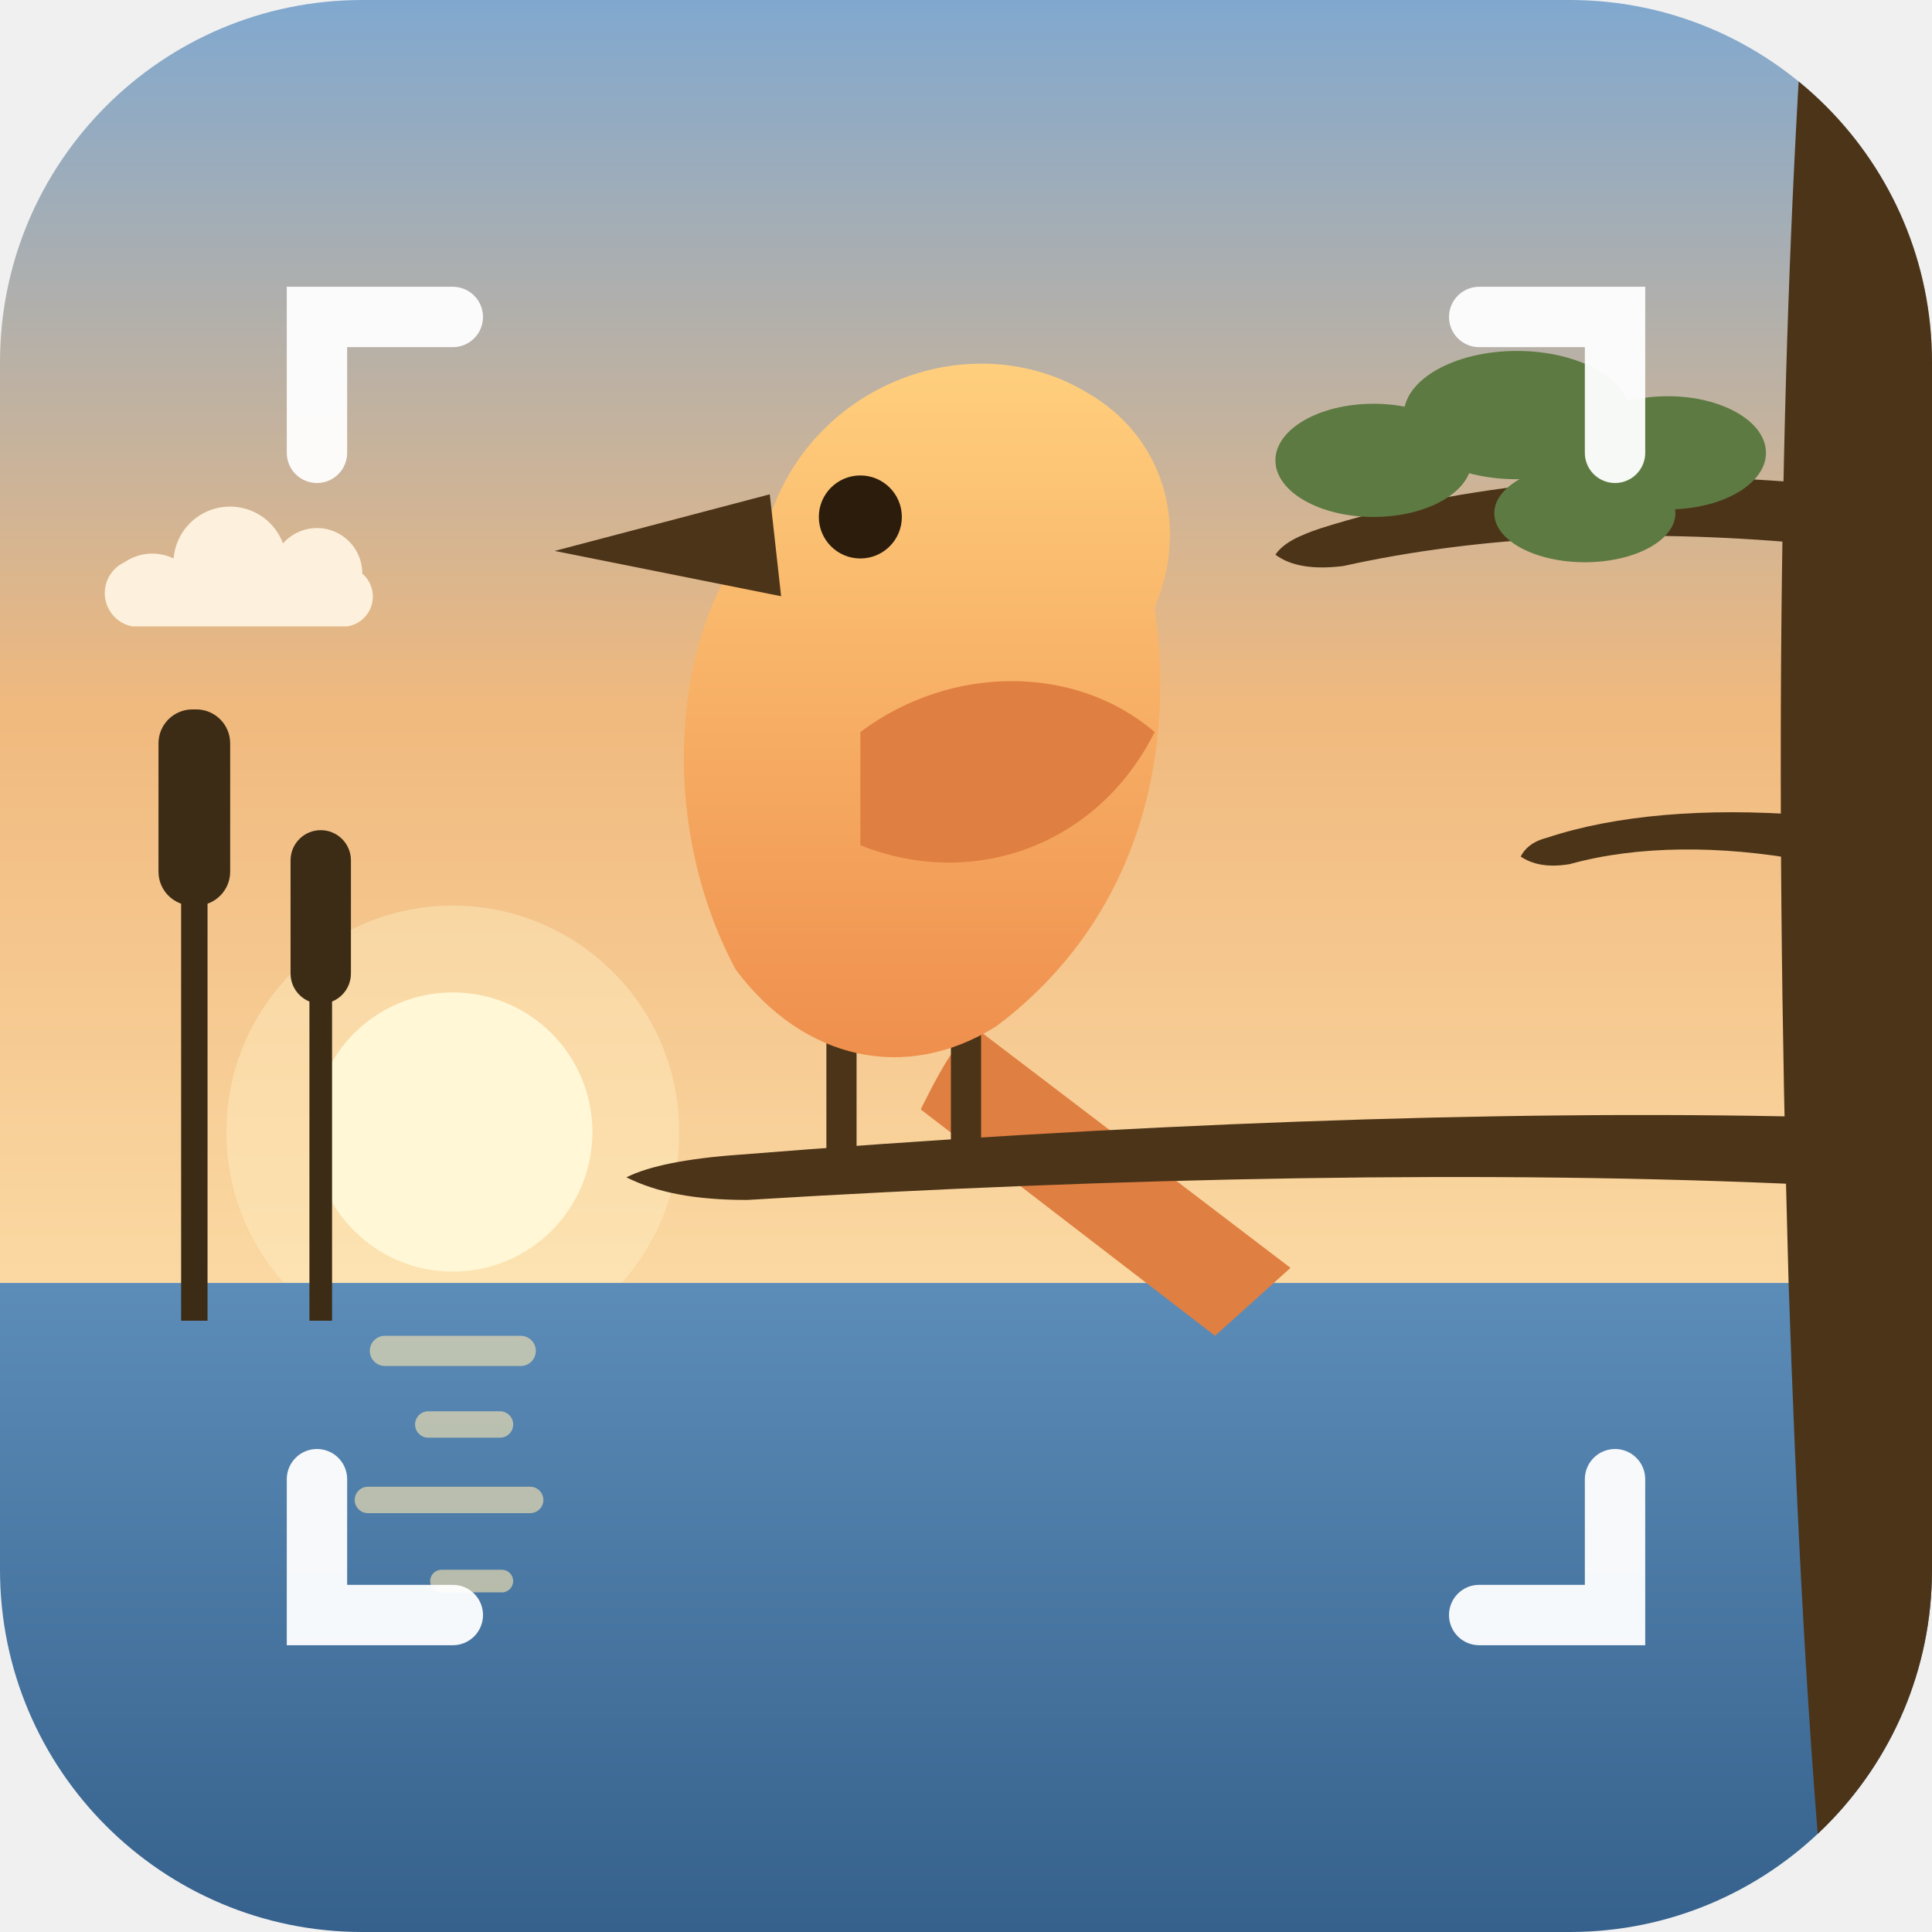
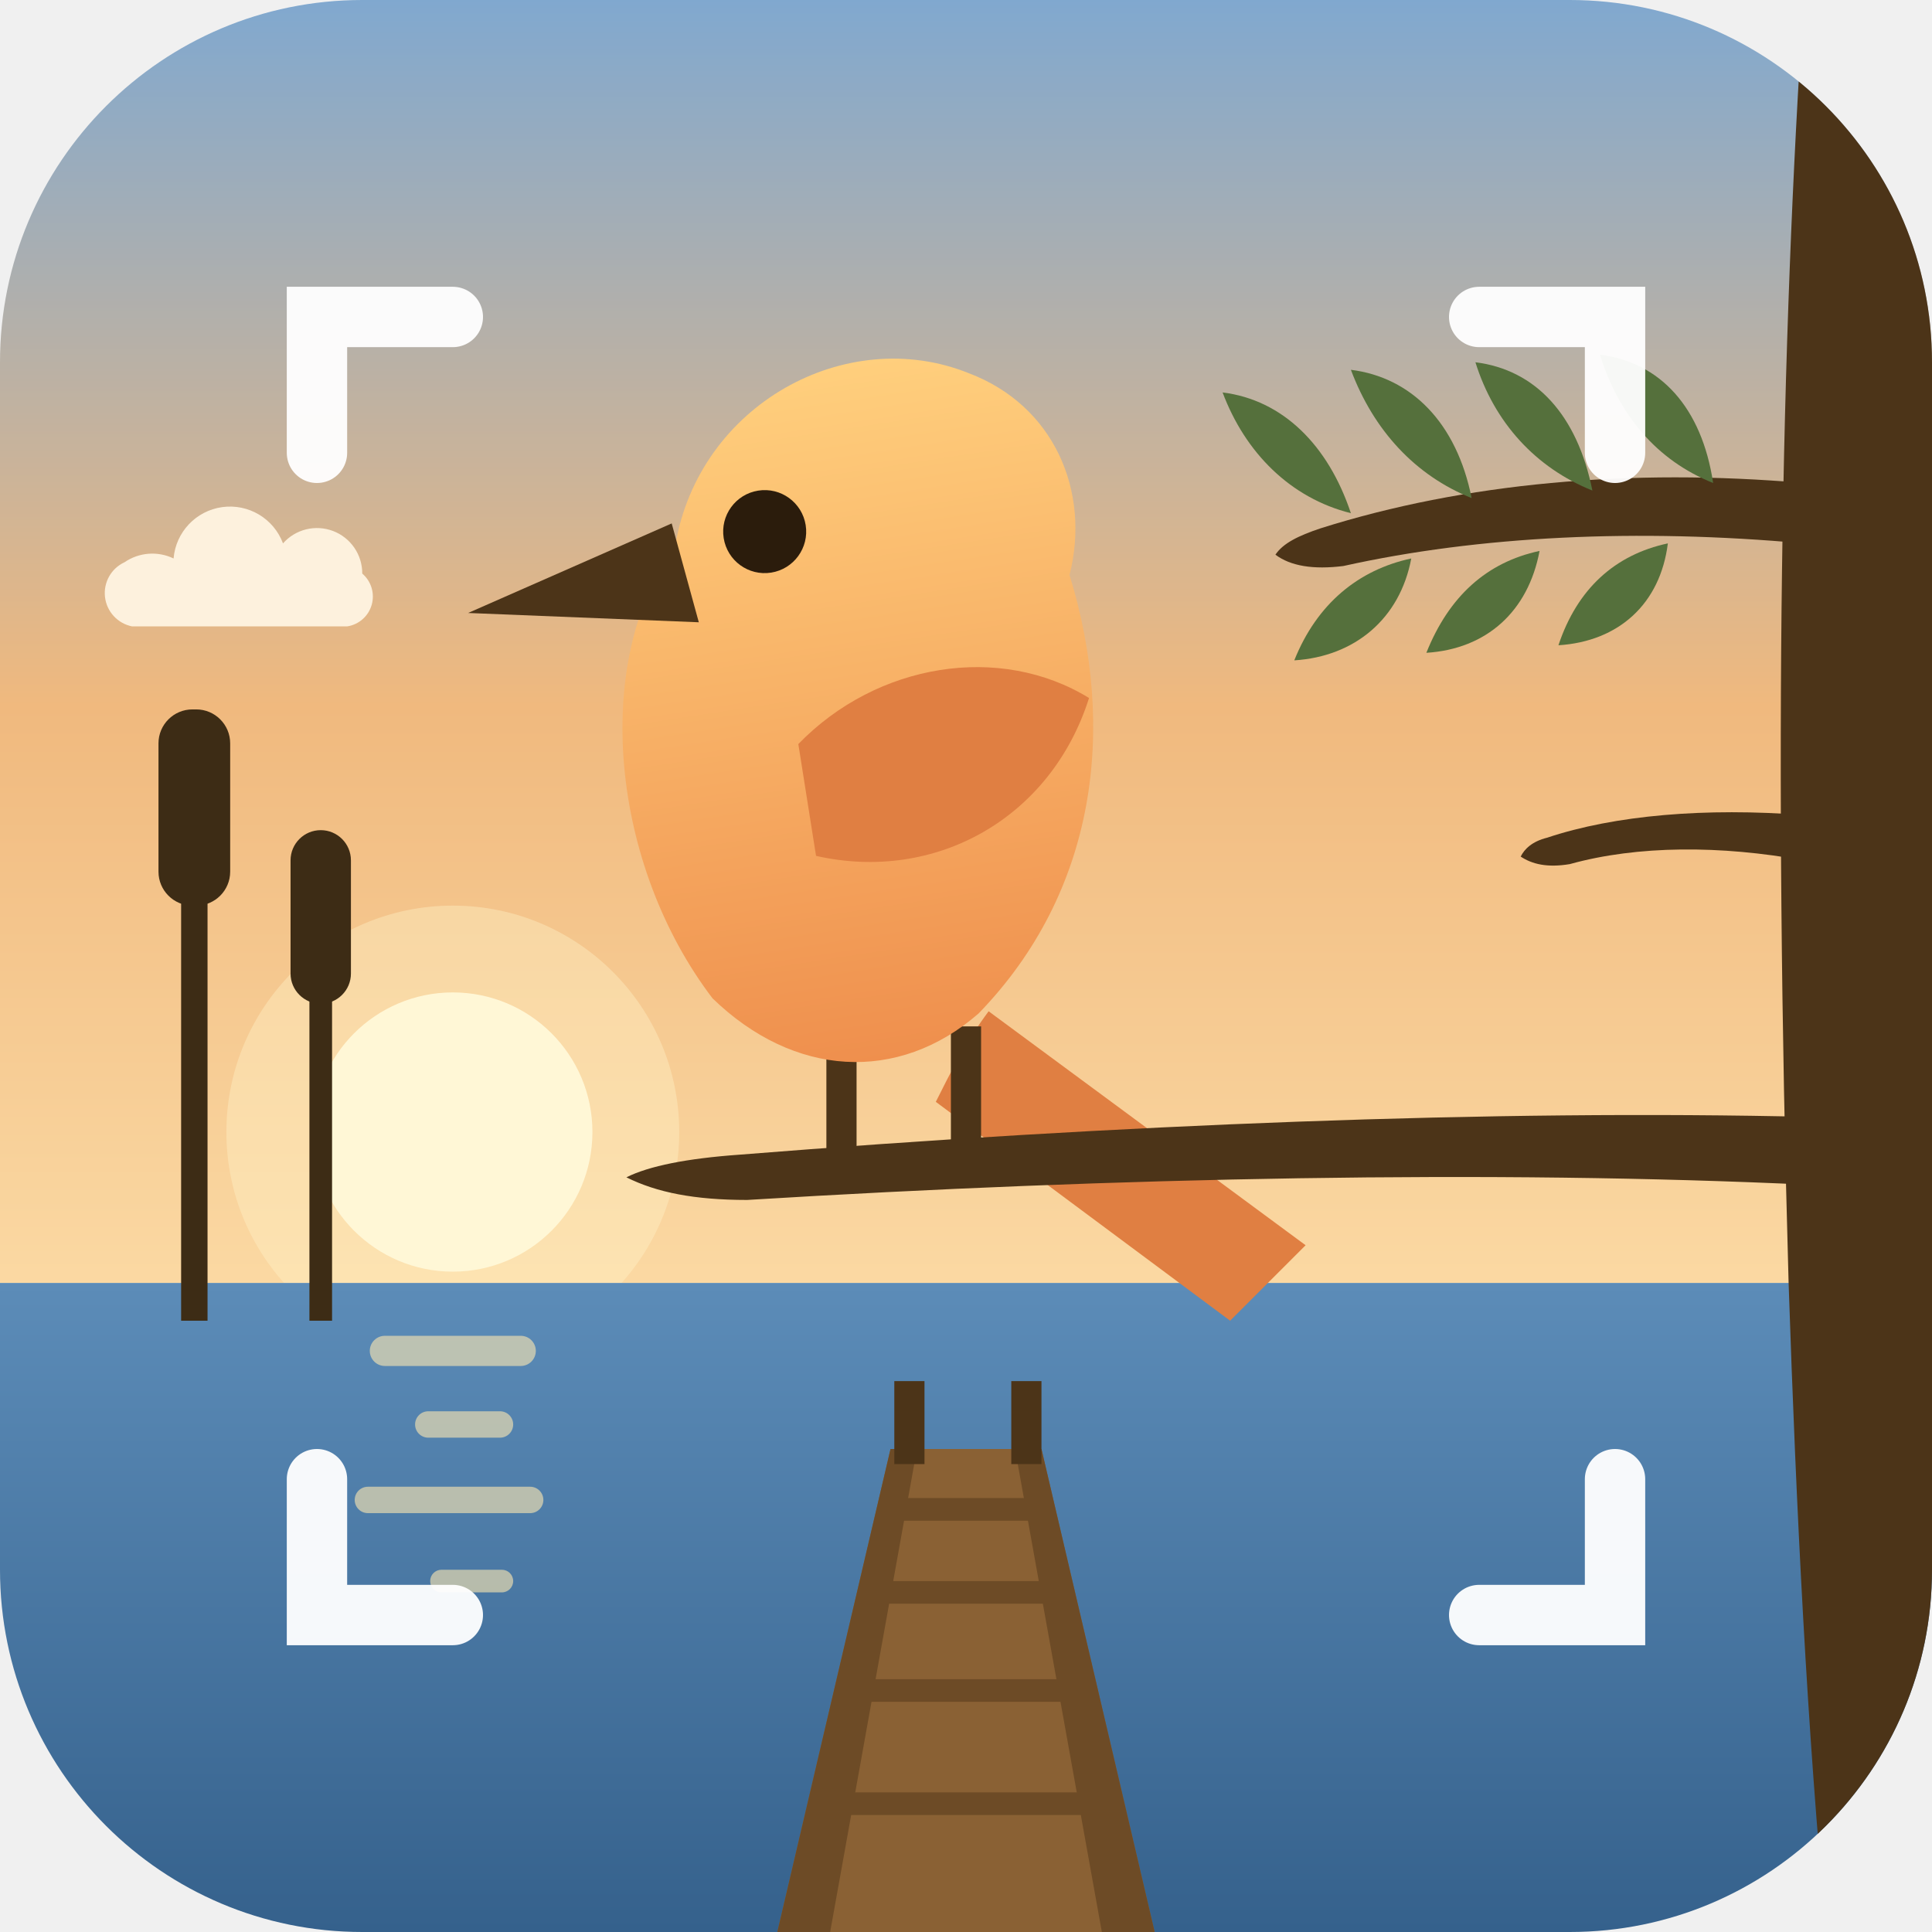
<svg xmlns="http://www.w3.org/2000/svg" viewBox="0 0 512 512">
  <defs>
    <linearGradient id="sky" x1="0" y1="0" x2="0" y2="1">
      <stop offset="0" stop-color="#7fa8d0" />
      <stop offset="0.55" stop-color="#f0b97e" />
      <stop offset="1" stop-color="#fbd9a3" />
    </linearGradient>
    <linearGradient id="water" x1="0" y1="0" x2="0" y2="1">
      <stop offset="0" stop-color="#5c8cb8" />
      <stop offset="1" stop-color="#35618c" />
    </linearGradient>
    <linearGradient id="bird" x1="0" y1="0" x2="0" y2="1">
      <stop offset="0" stop-color="#ffcf7d" />
      <stop offset="1" stop-color="#ef8f4d" />
    </linearGradient>
    <clipPath id="rr">
      <rect width="512" height="512" rx="96" />
    </clipPath>
  </defs>
  <g clip-path="url(#rr)">
    <rect width="512" height="340" fill="url(#sky)" />
    <circle cx="120" cy="300" r="60" fill="#fff3c9" opacity="0.4" />
    <circle cx="120" cy="300" r="37" fill="#fff7d6" />
    <g fill="#fdf1dd">
      <path d="M46 148 a15 15 0 0 1 29 -4 a12 12 0 0 1 21 8 a8 8 0 0 1 -4 14 h-57 a9 9 0 0 1 -2 -17 a13 13 0 0 1 13 -1 Z" />
    </g>
    <rect y="340" width="512" height="172" fill="url(#water)" />
    <g fill="#ffe9b0" opacity="0.6">
      <rect x="98" y="354" width="44" height="8" rx="4" />
      <rect x="110" y="374" width="26" height="7" rx="3.5" />
      <rect x="94" y="394" width="50" height="7" rx="3.5" />
      <rect x="114" y="416" width="22" height="6" rx="3" />
    </g>
+     <g>
+       <path d="M206 512 L 306 512 L 276 384 L 236 384 Z" fill="#8a6134" />
+       <path d="M206 512 L 236 384 L 243 384 L 220 512 Z" fill="#6d4b26" />
+       <path d="M306 512 L 276 384 L 269 384 L 292 512 Z" fill="#6d4b26" />
+       <g stroke="#6d4b26" stroke-width="6">
+         <line x1="222" y1="478" x2="290" y2="478" />
+         <line x1="228" y1="448" x2="284" y2="448" />
+         <line x1="233" y1="422" x2="279" y2="422" />
+         <line x1="237" y1="400" x2="275" y2="400" />
+       </g>
+       <rect x="237" y="366" width="8" height="22" fill="#4c3418" />
+       <rect x="268" y="366" width="8" height="22" fill="#4c3418" />
+     </g>
    <g fill="#3d2c15">
      <rect x="48" y="216" width="7" height="134" />
      <rect x="42" y="188" width="19" height="52" rx="9" />
      <rect x="82" y="246" width="6" height="104" />
      <rect x="77" y="220" width="16" height="46" rx="8" />
    </g>
-     <path d="M258 272 L 342 336 L 322 354 L 244 294 C 248 286, 252 278, 258 272 Z" fill="#e07f42" />
+     <path d="M262 268 L 346 330 L 326 350 L 248 292 C 252 284, 256 276, 262 268 Z" fill="#e07f42" />
    <g fill="#4c3418">
      <path d="M478 0 C 472 90, 470 200, 474 340 C 476 400, 479 460, 484 512 L 512 512 L 512 0 Z" />
      <path d="M480 296 C 396 294, 296 298, 196 306 C 182 307, 172 309, 166 312 C 174 316, 184 318, 198 318 C 296 312, 396 310, 480 314 Z" />
      <path d="M478 128 C 432 124, 388 128, 350 140 C 344 142, 340 144, 338 147 C 342 150, 348 151, 356 150 C 392 142, 434 140, 478 144 Z" />
      <path d="M478 216 C 452 214, 428 216, 410 222 C 406 223, 404 225, 403 227 C 406 229, 410 230, 416 229 C 434 224, 456 224, 478 228 Z" />
    </g>
-     <g fill="#5d7a42">
-       <ellipse cx="364" cy="122" rx="26" ry="15" />
-       <ellipse cx="402" cy="110" rx="30" ry="17" />
-       <ellipse cx="442" cy="120" rx="26" ry="15" />
-       <ellipse cx="420" cy="136" rx="24" ry="13" />
+     <g fill="#55703c">
+       <path d="M358 136 C 352 118, 340 106, 324 104 C 330 120, 342 132, 358 136 Z" />
+       <path d="M390 132 C 386 112, 374 100, 358 98 C 364 114, 375 126, 390 132 Z" />
+       <path d="M422 130 C 418 110, 407 98, 391 96 C 396 112, 407 124, 422 130 Z" />
+       <path d="M454 128 C 451 108, 440 96, 424 94 C 429 110, 439 122, 454 128 Z" />
+       <path d="M374 148 C 371 164, 359 174, 343 175 C 349 160, 360 151, 374 148 Z" />
+       <path d="M408 146 C 405 162, 394 172, 378 173 C 384 158, 394 149, 408 146 Z" />
+       <path d="M442 144 C 440 160, 429 170, 413 171 C 418 156, 428 147, 442 144 Z" />
    </g>
-     <g>
-       <rect x="219" y="272" width="8" height="38" fill="#4c3418" />
-       <rect x="252" y="272" width="8" height="38" fill="#4c3418" />
+     <rect x="219" y="272" width="8" height="38" fill="#4c3418" />
+     <rect x="252" y="272" width="8" height="38" fill="#4c3418" />
+     <g transform="rotate(-9 240 300)">
      <path d="M195 257                C 174 218, 177 164, 204 137                C 216 101, 258 86, 288 104                C 309 116, 315 140, 306 161                C 312 203, 300 245, 264 272                C 240 287, 213 281, 195 257 Z" fill="url(#bird)" />
      <path d="M228 194 C 252 176, 285 176, 306 194 C 291 224, 258 236, 228 224 Z" fill="#e07f42" />
      <path d="M204 131 L 147 146 L 207 158 Z" fill="#4c3418" />
      <circle cx="228" cy="137" r="11" fill="#2b1c0c" />
    </g>
  </g>
  <g fill="none" stroke="#ffffff" stroke-opacity="0.95" stroke-width="16" stroke-linecap="round">
    <path d="M120 84 H84 V120" />
    <path d="M392 84 H428 V120" />
    <path d="M120 428 H84 V392" />
    <path d="M392 428 H428 V392" />
  </g>
</svg>
